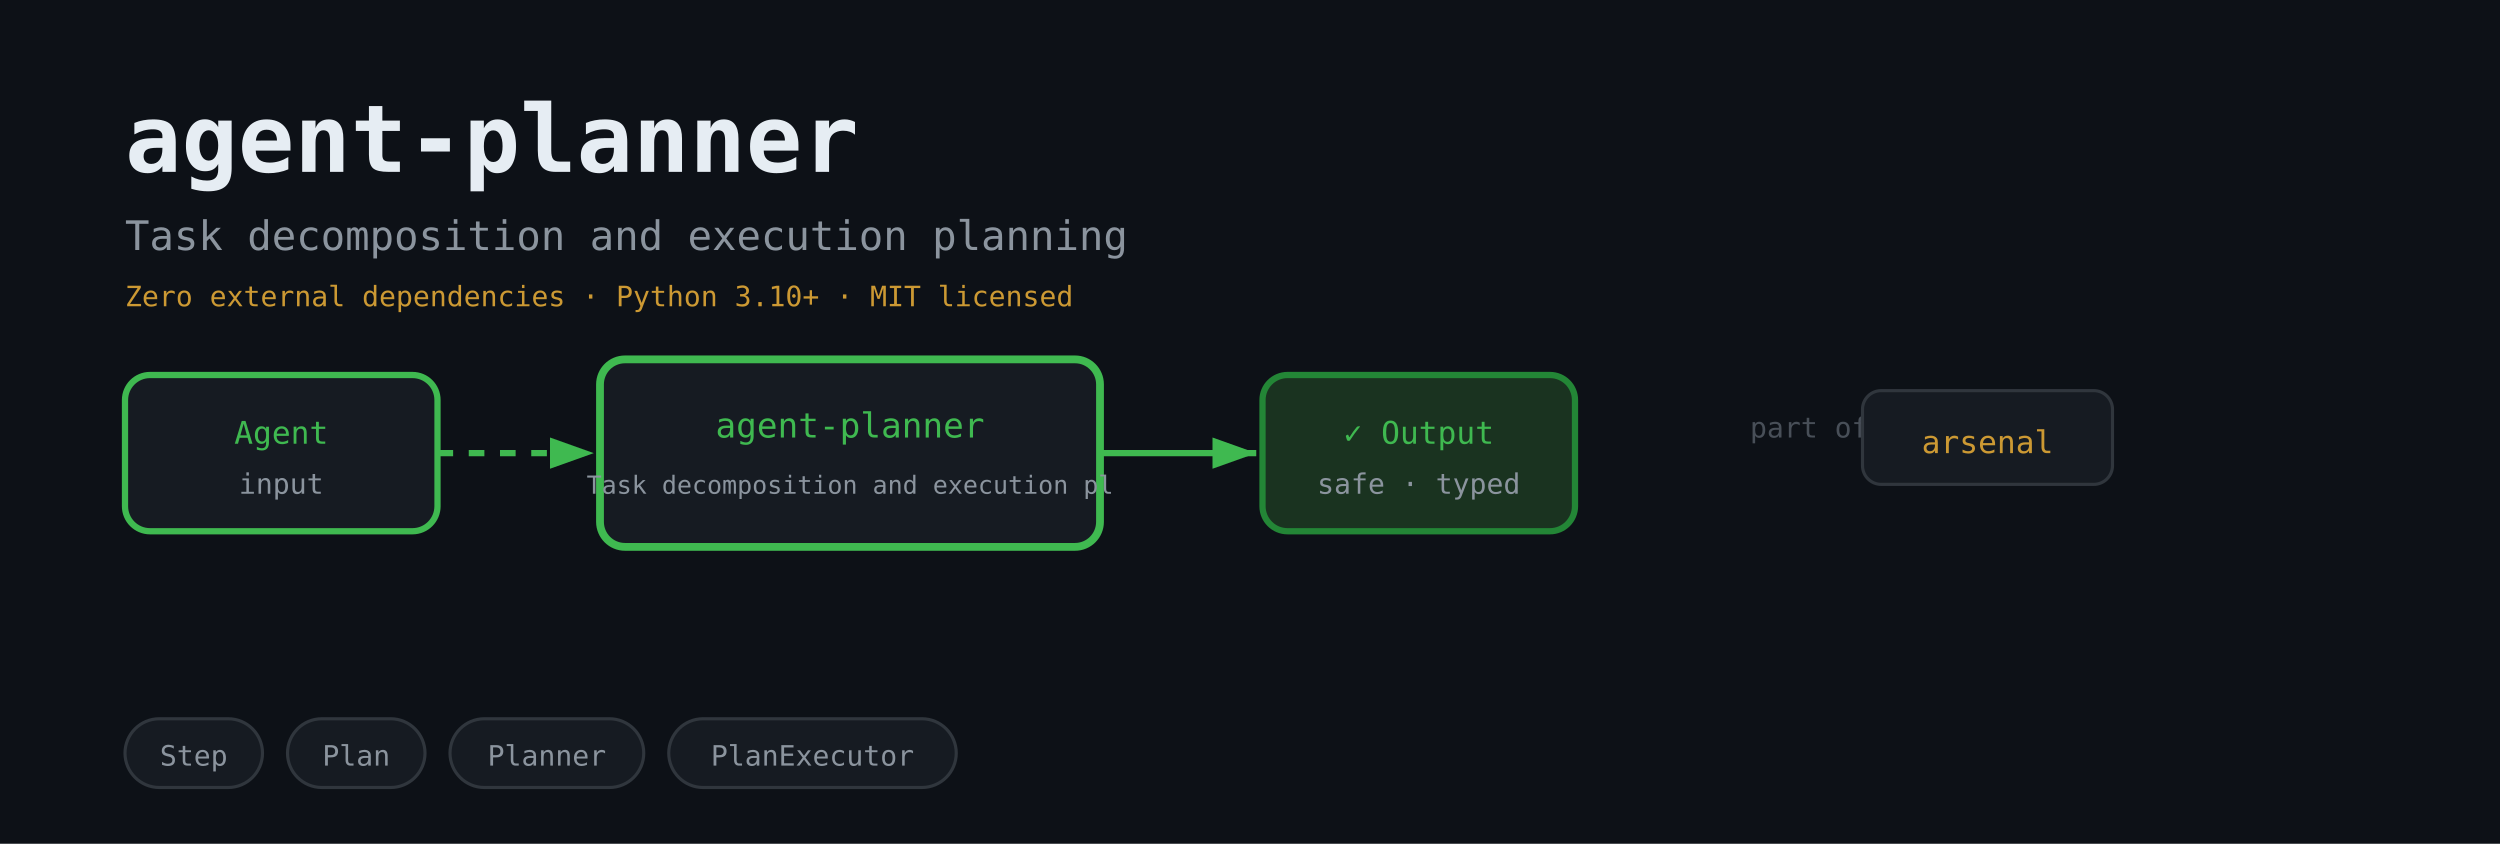
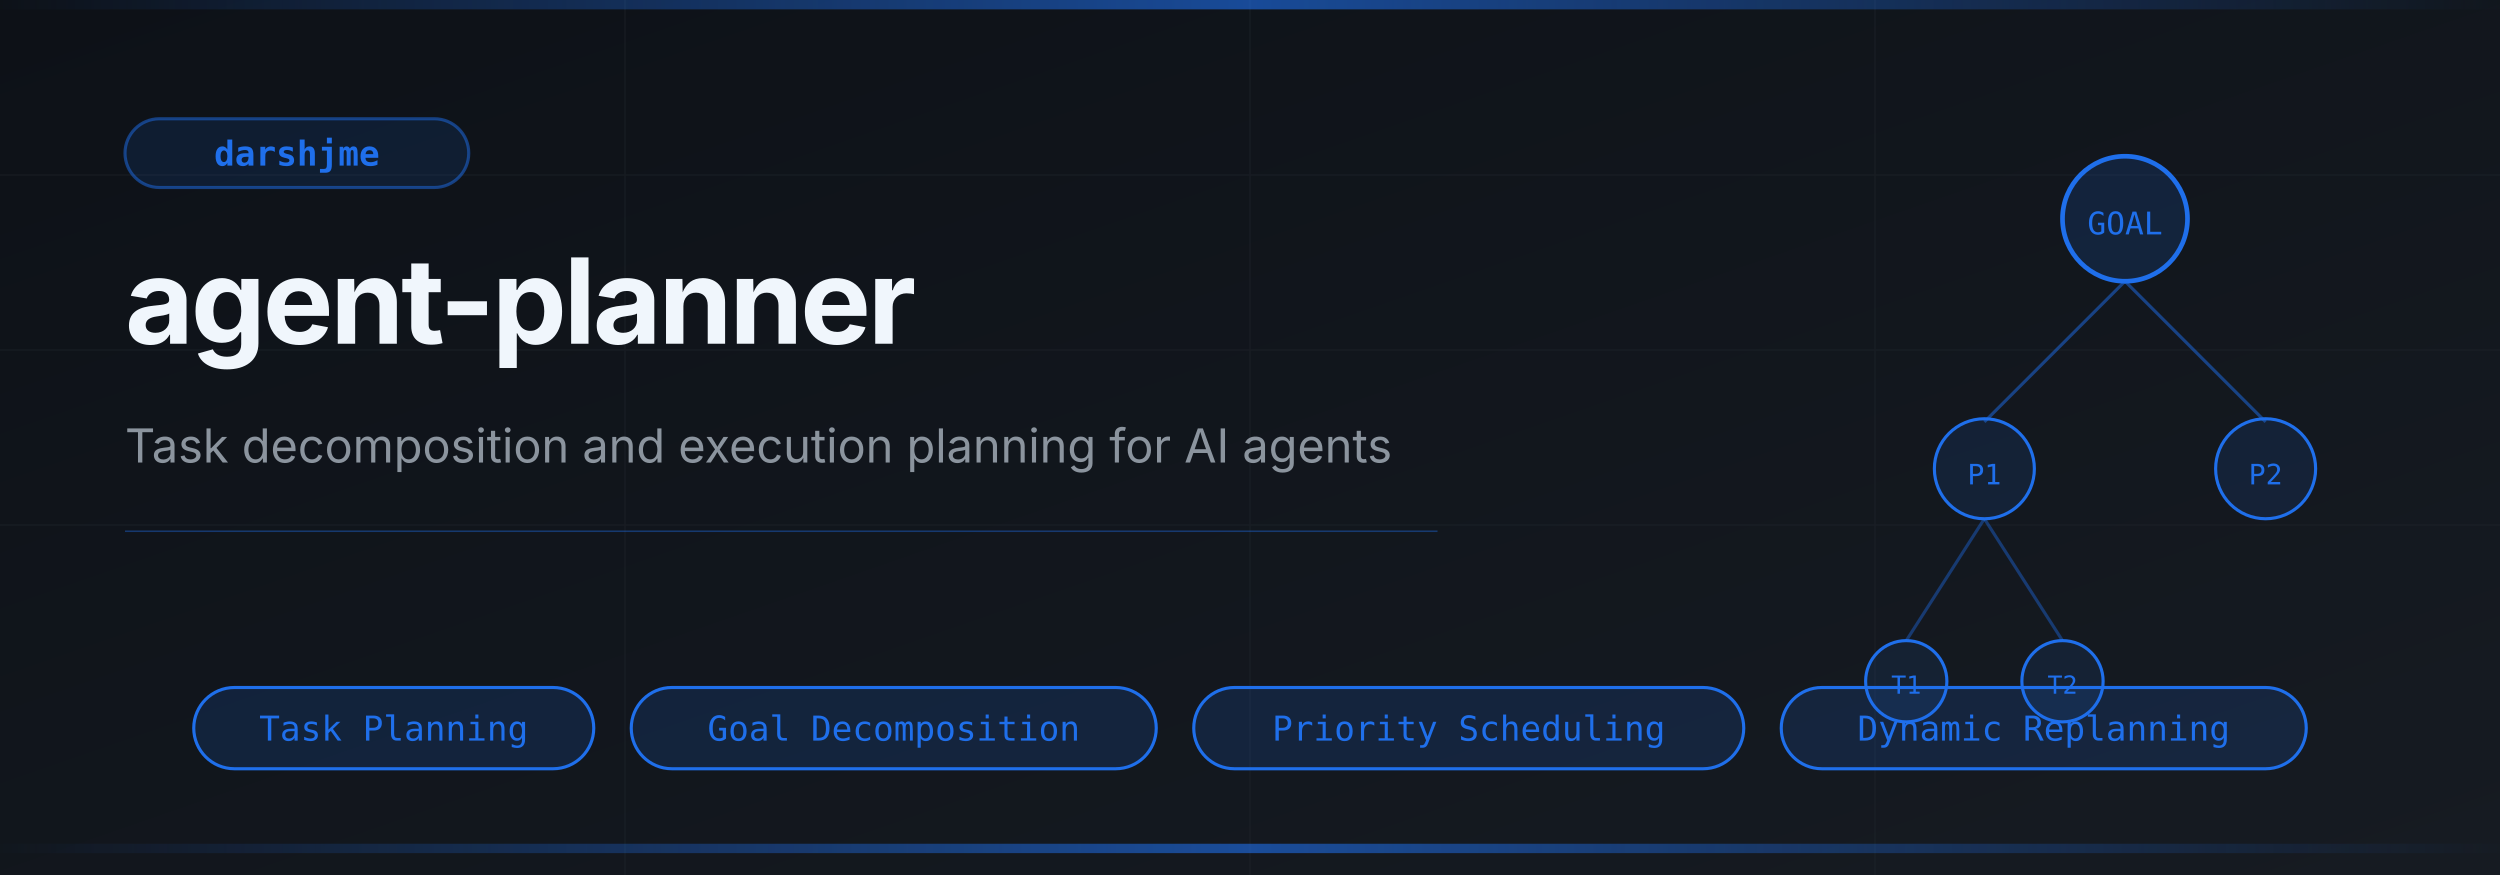
- <svg xmlns="http://www.w3.org/2000/svg" viewBox="0 0 800 270" width="800" height="270">
+ <svg xmlns="http://www.w3.org/2000/svg" viewBox="0 0 800 280" width="800" height="280">
  <defs>
-     <style>
-       @keyframes pulse{0%,100%{opacity:0.6}50%{opacity:1}}
-       @keyframes flow{from{stroke-dashoffset:20}to{stroke-dashoffset:0}}
-       .pulse{animation:pulse 2s ease-in-out infinite}
-       .flow{animation:flow 1s linear infinite;stroke-dasharray:5 5}
-     </style>
+     <linearGradient id="bg" x1="0%" y1="0%" x2="100%" y2="100%">
+       <stop offset="0%" style="stop-color:#0d1117" />
+       <stop offset="100%" style="stop-color:#161b22" />
+     </linearGradient>
+     <linearGradient id="accent_grad" x1="0%" y1="0%" x2="100%" y2="0%">
+       <stop offset="0%" style="stop-color:#1f6feb;stop-opacity:0" />
+       <stop offset="50%" style="stop-color:#1f6feb;stop-opacity:0.6" />
+       <stop offset="100%" style="stop-color:#1f6feb;stop-opacity:0" />
+     </linearGradient>
  </defs>
-   <rect width="800" height="270" fill="#0d1117" />
-   <text x="40" y="55" font-family="JetBrains Mono,monospace" font-size="30" font-weight="700" fill="#e6edf3">agent-planner</text>
-   <text x="40" y="80" font-family="JetBrains Mono,monospace" font-size="13" fill="#8b949e">Task decomposition and execution planning</text>
-   <text x="40" y="98" font-family="monospace" font-size="9" fill="#cc9933">Zero external dependencies · Python 3.10+ · MIT licensed</text>
-   <rect x="40" y="120" width="100" height="50" rx="8" fill="#161b22" stroke="#3fb950" stroke-width="2" class="pulse" />
-   <text x="90" y="142" font-family="monospace" font-size="10" fill="#3fb950" text-anchor="middle">Agent</text>
-   <text x="90" y="158" font-family="monospace" font-size="9" fill="#8b949e" text-anchor="middle">input</text>
-   <line x1="140" y1="145" x2="190" y2="145" stroke="#3fb950" stroke-width="2" class="flow" marker-end="url(#arr)" />
-   <defs>
-     <marker id="arr" markerWidth="7" markerHeight="5" refX="7" refY="2.5" orient="auto">
-       <polygon points="0 0,7 2.5,0 5" fill="#3fb950" />
-     </marker>
-   </defs>
-   <rect x="192" y="115" width="160" height="60" rx="8" fill="#161b22" stroke="#3fb950" stroke-width="2.5" />
-   <text x="272" y="140" font-family="monospace" font-size="11" fill="#3fb950" text-anchor="middle">agent-planner</text>
-   <text x="272" y="158" font-family="monospace" font-size="8" fill="#8b949e" text-anchor="middle">Task decomposition and execution pl</text>
-   <line x1="352" y1="145" x2="402" y2="145" stroke="#3fb950" stroke-width="2" marker-end="url(#arr2)" />
-   <defs>
-     <marker id="arr2" markerWidth="7" markerHeight="5" refX="7" refY="2.5" orient="auto">
-       <polygon points="0 0,7 2.5,0 5" fill="#3fb950" />
-     </marker>
-   </defs>
-   <rect x="404" y="120" width="100" height="50" rx="8" fill="#1a3320" stroke="#238636" stroke-width="2" />
-   <text x="454" y="142" font-family="monospace" font-size="10" fill="#3fb950" text-anchor="middle">✓ Output</text>
-   <text x="454" y="158" font-family="monospace" font-size="9" fill="#8b949e" text-anchor="middle">safe · typed</text>
-   <text x="560" y="140" font-family="monospace" font-size="9" fill="#484f58">part of</text>
-   <rect x="596" y="125" width="80" height="30" rx="6" fill="#161b22" stroke="#30363d" stroke-width="1" />
-   <text x="636" y="145" font-family="monospace" font-size="10" fill="#cc9933" text-anchor="middle">arsenal</text>
-   <rect x="40" y="230" width="44" height="22" rx="11" fill="#161b22" stroke="#30363d" stroke-width="1" />
-   <text x="62" y="245" font-family="monospace" font-size="9" fill="#8b949e" text-anchor="middle">Step</text>
-   <rect x="92" y="230" width="44" height="22" rx="11" fill="#161b22" stroke="#30363d" stroke-width="1" />
-   <text x="114" y="245" font-family="monospace" font-size="9" fill="#8b949e" text-anchor="middle">Plan</text>
-   <rect x="144" y="230" width="62" height="22" rx="11" fill="#161b22" stroke="#30363d" stroke-width="1" />
-   <text x="175" y="245" font-family="monospace" font-size="9" fill="#8b949e" text-anchor="middle">Planner</text>
-   <rect x="214" y="230" width="92" height="22" rx="11" fill="#161b22" stroke="#30363d" stroke-width="1" />
-   <text x="260" y="245" font-family="monospace" font-size="9" fill="#8b949e" text-anchor="middle">PlanExecutor</text>
+   <rect width="800" height="280" fill="url(#bg)" />
+   <g stroke="#21262d" stroke-width="0.5" opacity="0.4">
+     <line x1="0" y1="56" x2="800" y2="56" />
+     <line x1="0" y1="112" x2="800" y2="112" />
+     <line x1="0" y1="168" x2="800" y2="168" />
+     <line x1="200" y1="0" x2="200" y2="280" />
+     <line x1="400" y1="0" x2="400" y2="280" />
+     <line x1="600" y1="0" x2="600" y2="280" />
+   </g>
+   <rect x="0" y="270" width="800" height="3" fill="url(#accent_grad)" />
+   <rect x="0" y="0" width="800" height="3" fill="url(#accent_grad)" />
+   <g transform="translate(580, 40)">
+     <circle cx="100" cy="30" r="20" fill="#1f6feb" fill-opacity="0.15" stroke="#1f6feb" stroke-width="1.5" />
+     <text x="100" y="35" fill="#1f6feb" font-size="10" text-anchor="middle" font-family="monospace">GOAL</text>
+     <line x1="100" y1="50" x2="55" y2="95" stroke="#1f6feb" stroke-width="1" stroke-opacity="0.5" />
+     <line x1="100" y1="50" x2="145" y2="95" stroke="#1f6feb" stroke-width="1" stroke-opacity="0.5" />
+     <circle cx="55" cy="110" r="16" fill="#1f6feb" fill-opacity="0.12" stroke="#1f6feb" stroke-width="1" />
+     <text x="55" y="115" fill="#1f6feb" font-size="9" text-anchor="middle" font-family="monospace">P1</text>
+     <circle cx="145" cy="110" r="16" fill="#1f6feb" fill-opacity="0.12" stroke="#1f6feb" stroke-width="1" />
+     <text x="145" y="115" fill="#1f6feb" font-size="9" text-anchor="middle" font-family="monospace">P2</text>
+     <line x1="55" y1="126" x2="30" y2="165" stroke="#1f6feb" stroke-width="1" stroke-opacity="0.4" />
+     <line x1="55" y1="126" x2="80" y2="165" stroke="#1f6feb" stroke-width="1" stroke-opacity="0.4" />
+     <circle cx="30" cy="178" r="13" fill="#1f6feb" fill-opacity="0.1" stroke="#1f6feb" stroke-width="1" />
+     <text x="30" y="182" fill="#1f6feb" font-size="8" text-anchor="middle" font-family="monospace">T1</text>
+     <circle cx="80" cy="178" r="13" fill="#1f6feb" fill-opacity="0.1" stroke="#1f6feb" stroke-width="1" />
+     <text x="80" y="182" fill="#1f6feb" font-size="8" text-anchor="middle" font-family="monospace">T2</text>
+   </g>
+   <rect x="40" y="38" width="110" height="22" rx="11" fill="#1f6feb" fill-opacity="0.12" stroke="#1f6feb" stroke-width="1" stroke-opacity="0.5" />
+   <text x="95" y="53" fill="#1f6feb" font-family="monospace" font-size="11" text-anchor="middle" font-weight="600">darshjme</text>
+   <text x="40" y="110" fill="#f0f6fc" font-family="-apple-system, 'Segoe UI', sans-serif" font-size="38" font-weight="700" letter-spacing="-1">agent-planner</text>
+   <text x="40" y="148" fill="#8b949e" font-family="-apple-system, 'Segoe UI', sans-serif" font-size="15">Task decomposition and execution planning for AI agents</text>
+   <line x1="40" y1="170" x2="460" y2="170" stroke="#1f6feb" stroke-width="0.5" stroke-opacity="0.4" />
+   <rect x="62" y="220" width="128" height="26" rx="13" fill="#1f6feb" fill-opacity="0.15" stroke="#1f6feb" stroke-width="1" />
+   <text x="126" y="237" fill="#1f6feb" font-family="monospace" font-size="11" text-anchor="middle">Task Planning</text>
+   <rect x="202" y="220" width="168" height="26" rx="13" fill="#1f6feb" fill-opacity="0.15" stroke="#1f6feb" stroke-width="1" />
+   <text x="286" y="237" fill="#1f6feb" font-family="monospace" font-size="11" text-anchor="middle">Goal Decomposition</text>
+   <rect x="382" y="220" width="176" height="26" rx="13" fill="#1f6feb" fill-opacity="0.15" stroke="#1f6feb" stroke-width="1" />
+   <text x="470" y="237" fill="#1f6feb" font-family="monospace" font-size="11" text-anchor="middle">Priority Scheduling</text>
+   <rect x="570" y="220" width="168" height="26" rx="13" fill="#1f6feb" fill-opacity="0.15" stroke="#1f6feb" stroke-width="1" />
+   <text x="654" y="237" fill="#1f6feb" font-family="monospace" font-size="11" text-anchor="middle">Dynamic Replanning</text>
</svg>
